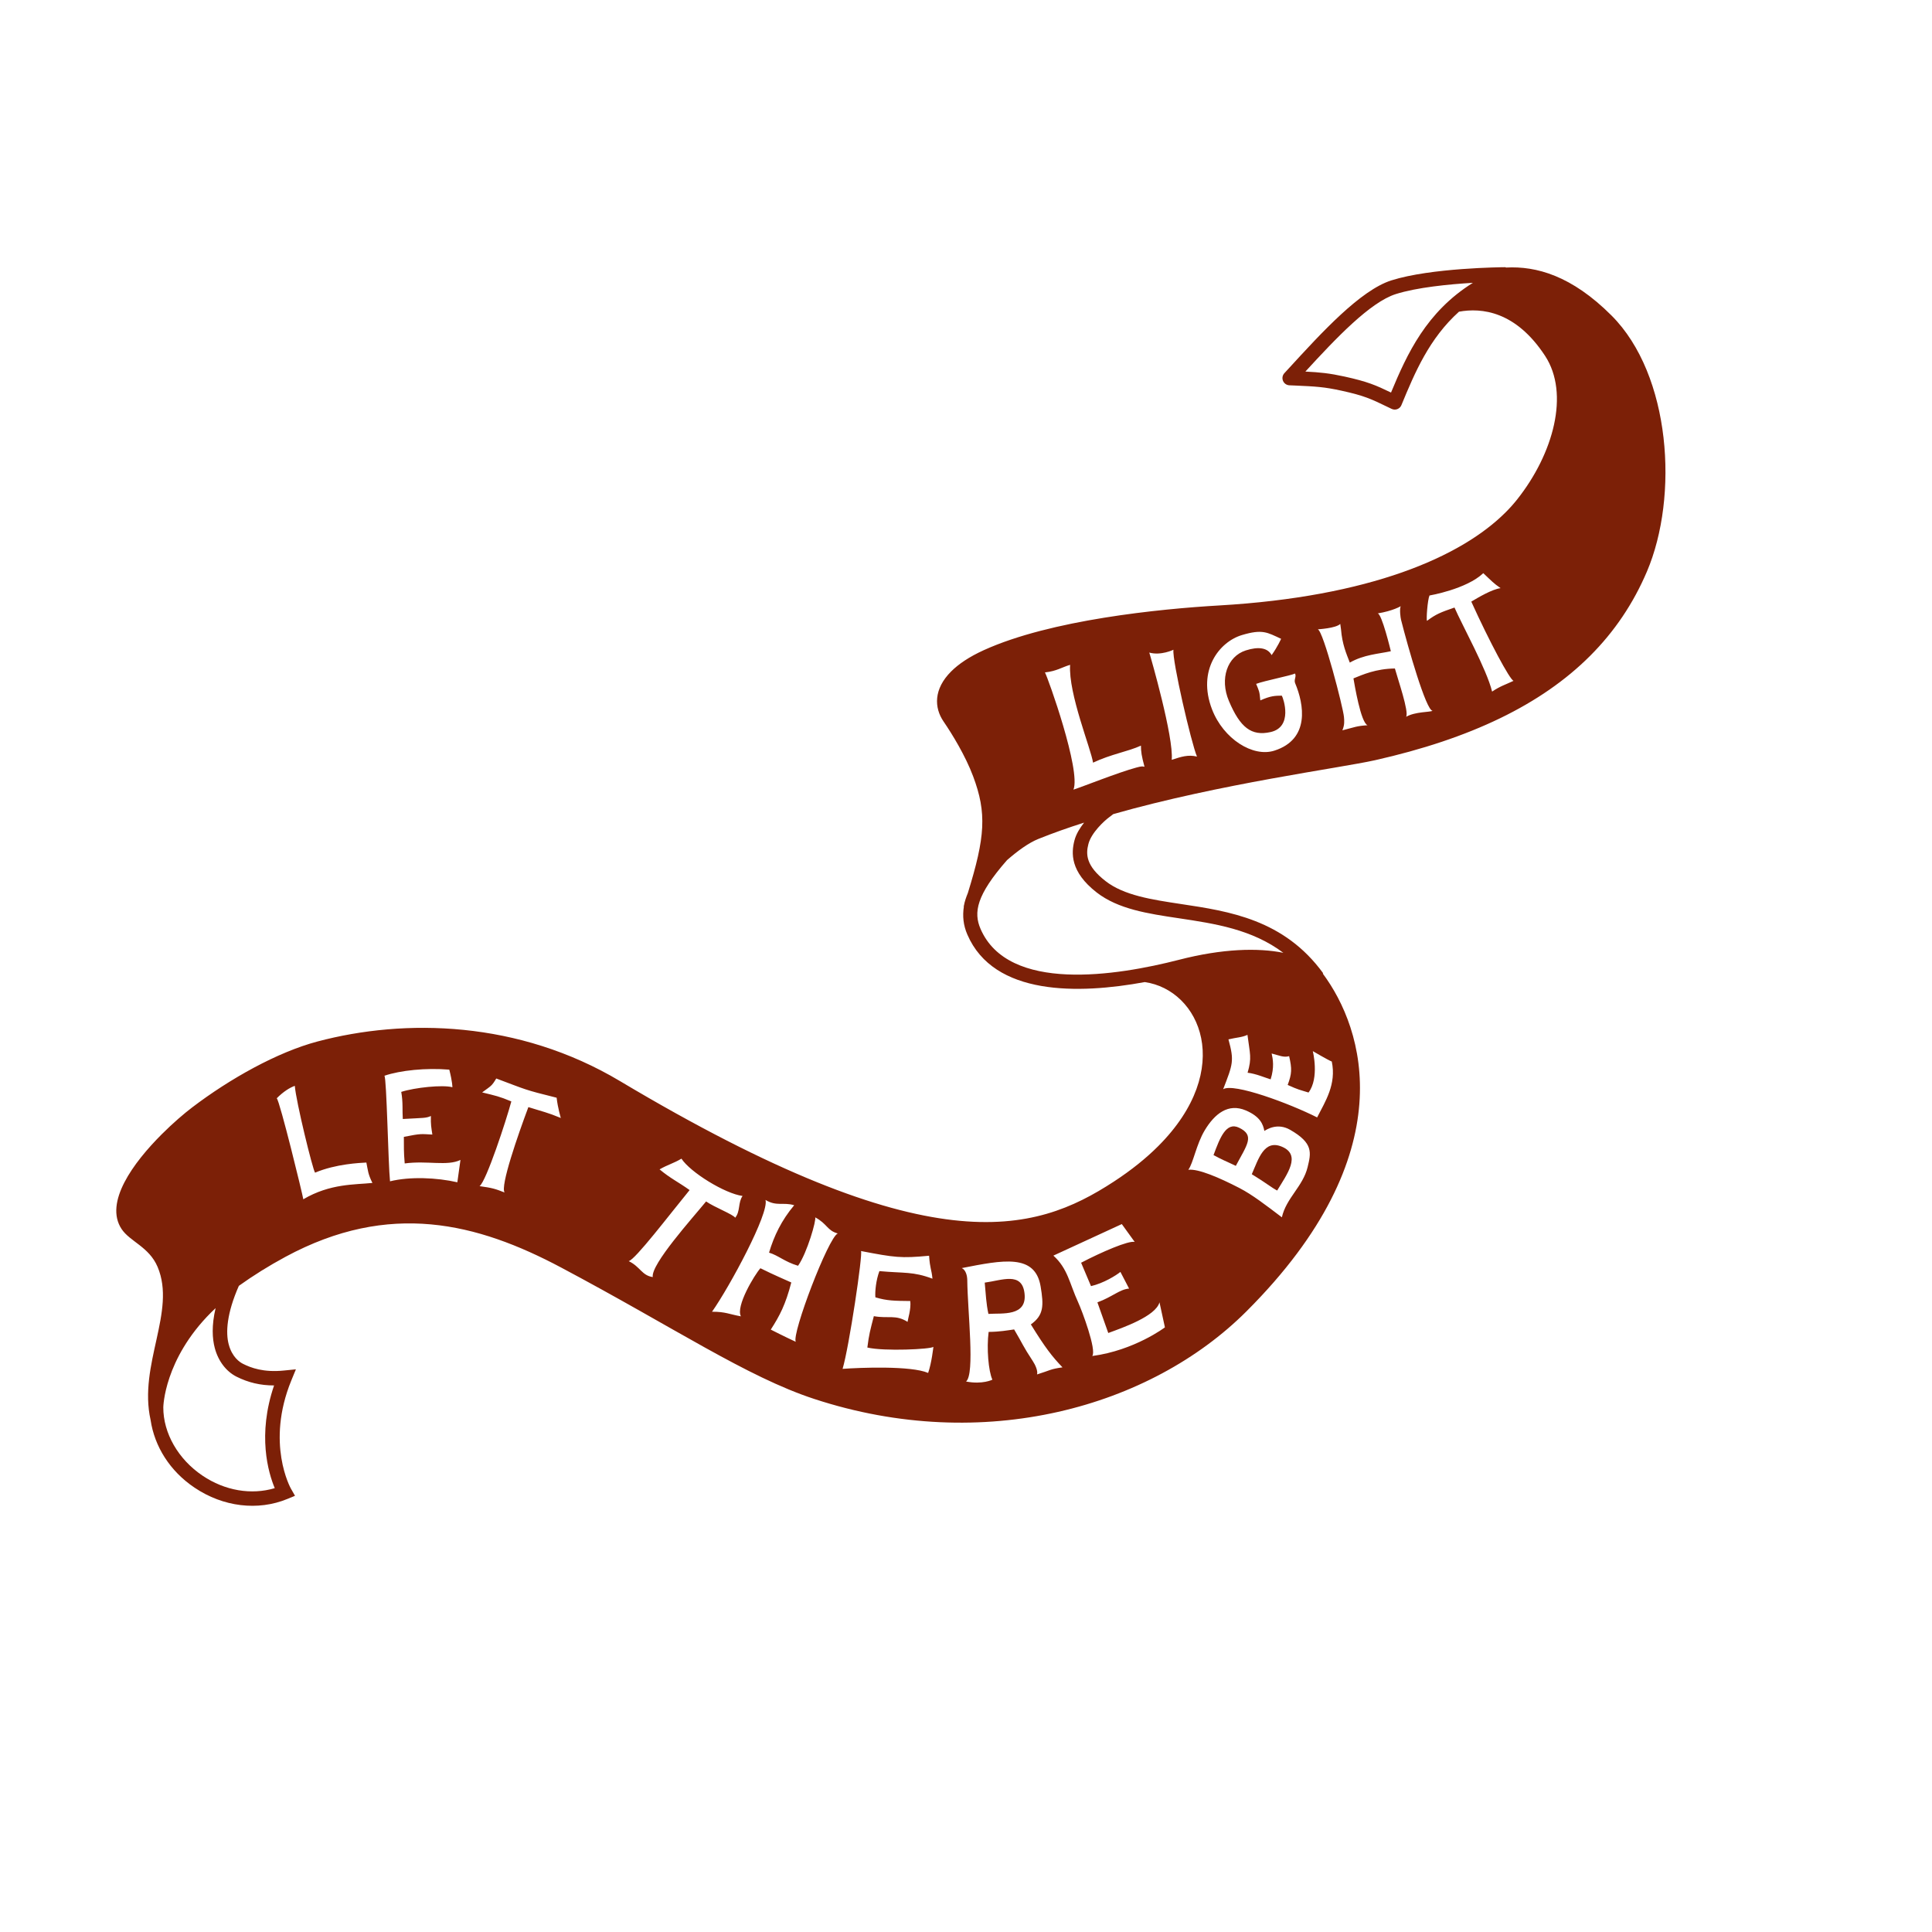
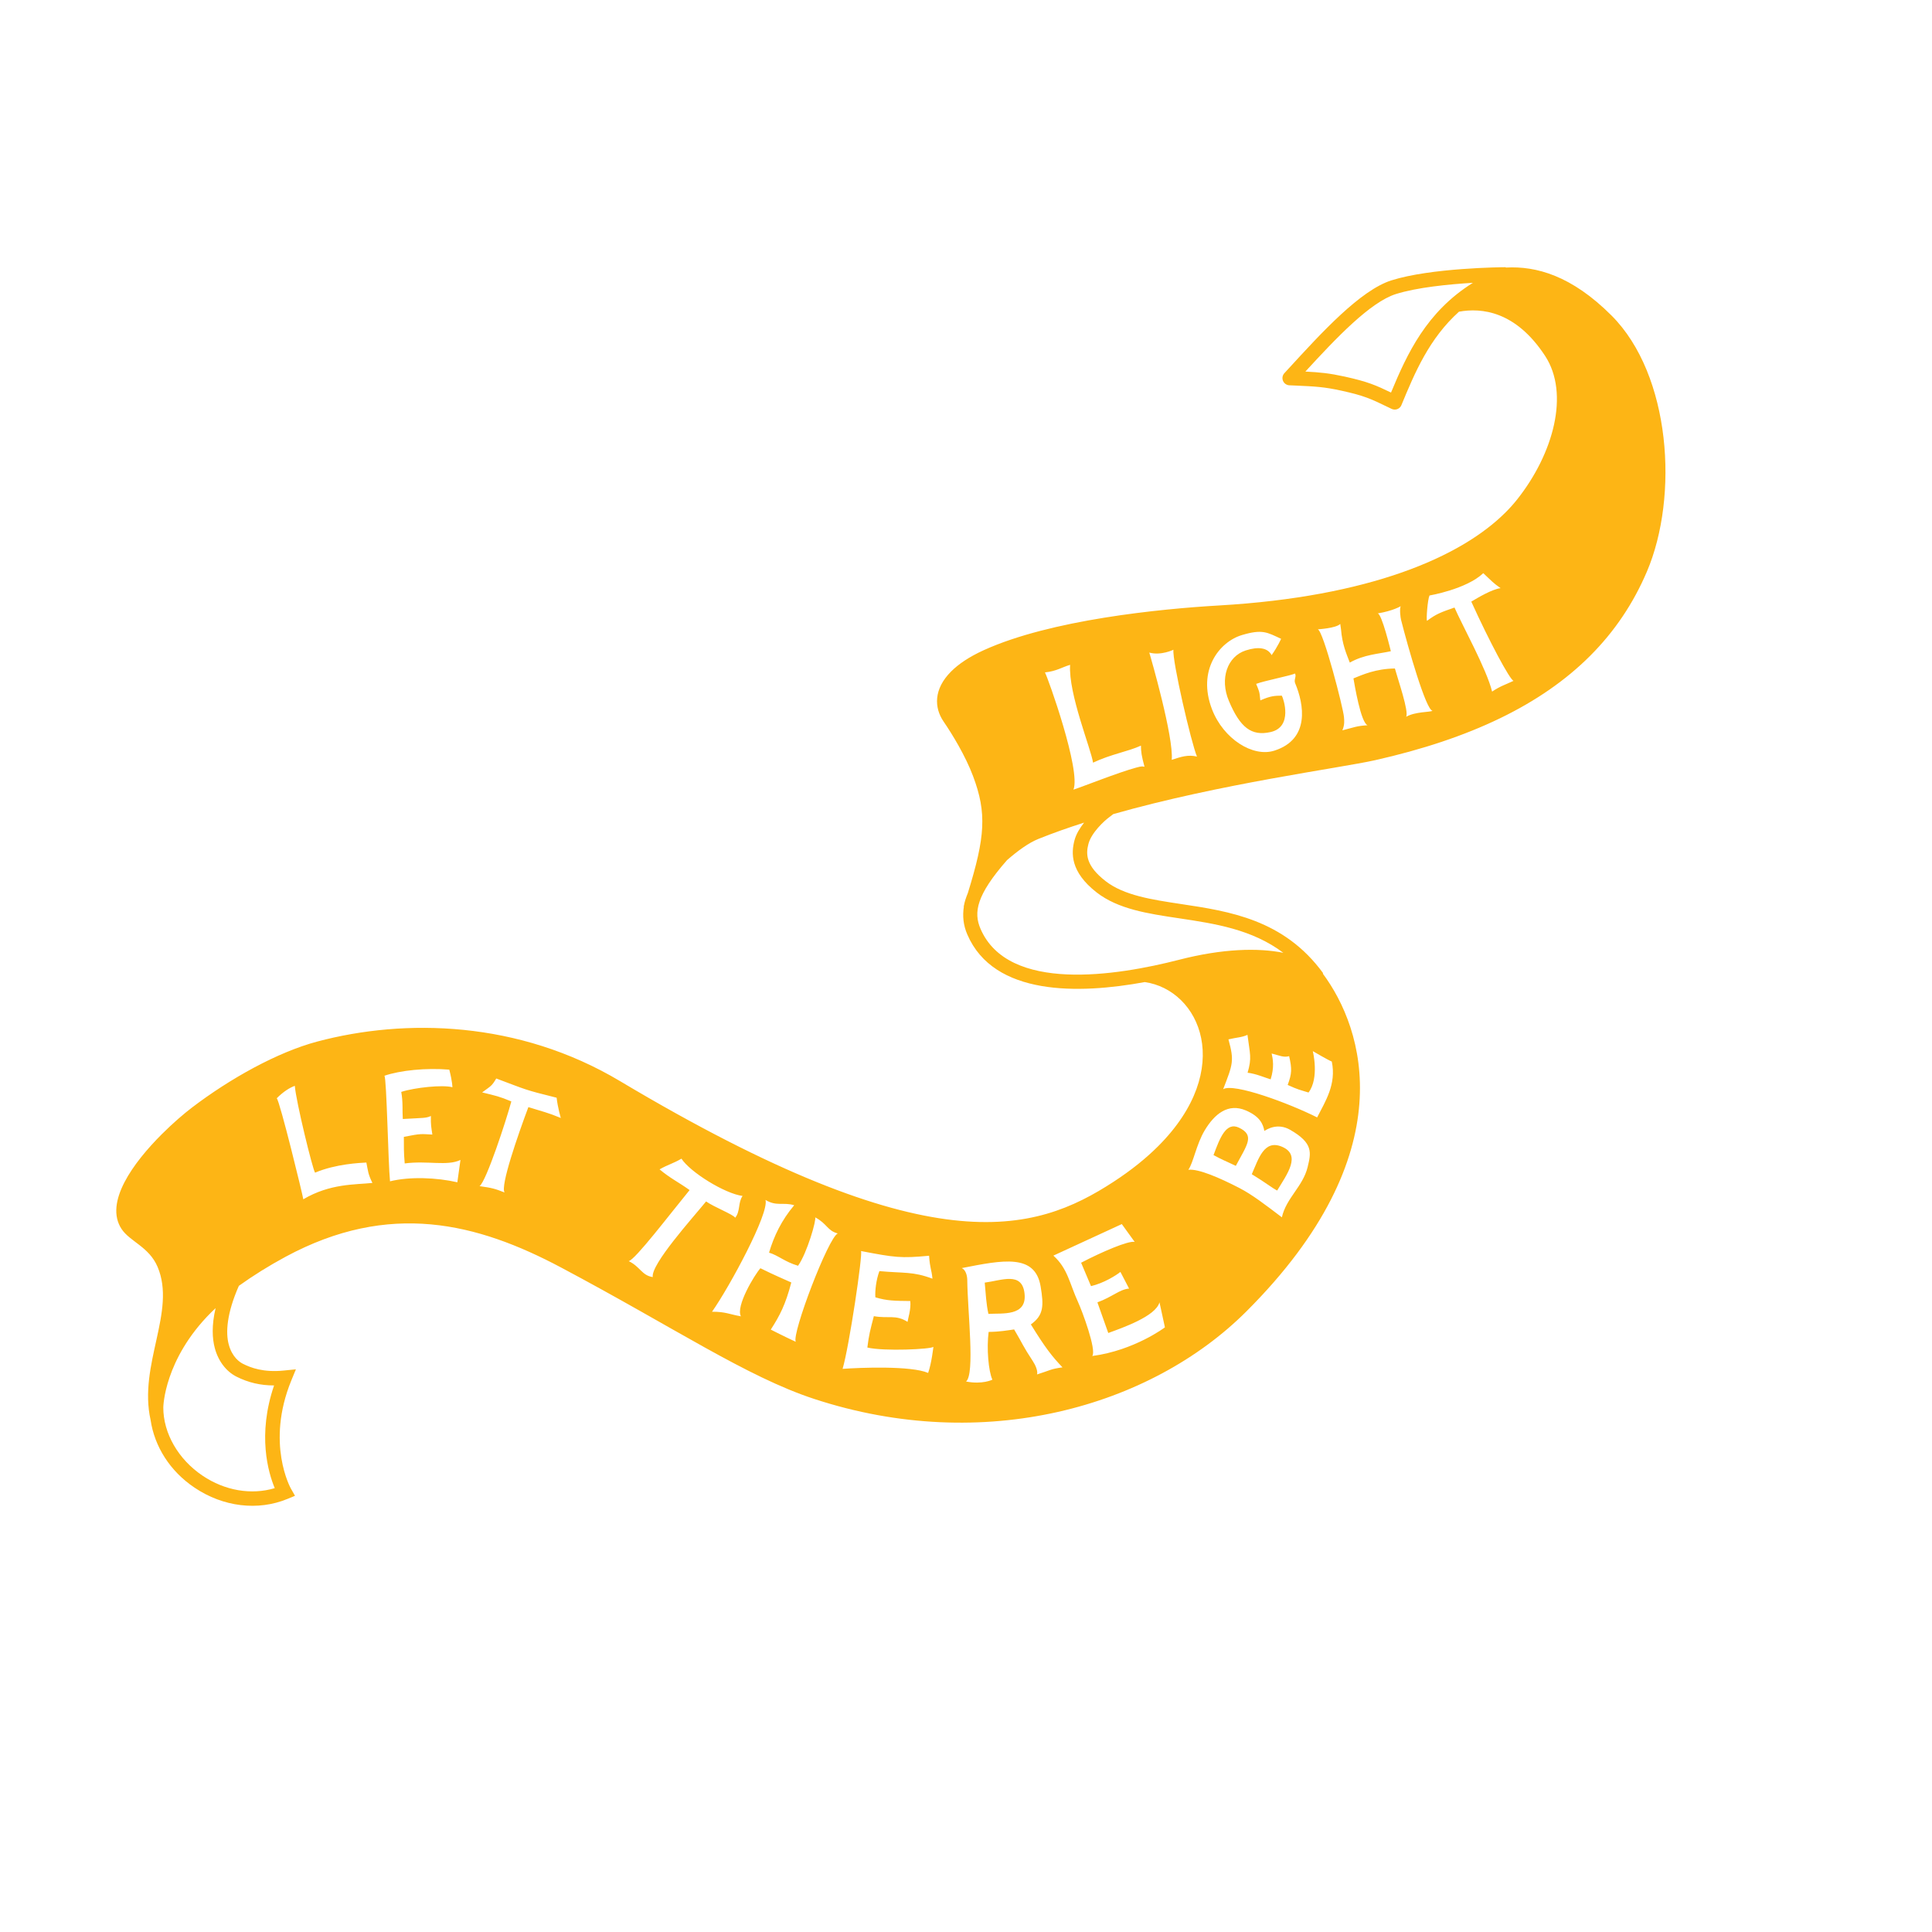
<svg xmlns="http://www.w3.org/2000/svg" width="316" height="316" viewBox="0 0 316 316" fill="none">
-   <path d="M161.063 209.788C161.246 211.734 161.291 213.167 161.666 214.903C163.89 214.749 168.045 215.382 167.568 211.504C167.133 207.972 163.875 209.414 161.063 209.788Z" fill="#7C2007" />
-   <path d="M202.676 184.456C200.54 183.414 199.525 186.13 198.485 188.932C200.223 189.849 199.907 189.635 202.131 190.69C203.985 187.216 205.269 185.719 202.676 184.456Z" fill="#7C2007" />
-   <path d="M204.744 192.058C206.98 193.415 207.977 194.252 208.892 194.725C210.519 192.04 212.893 188.903 209.658 187.551C206.761 186.342 205.853 189.517 204.744 192.058Z" fill="#7C2007" />
-   <path d="M246.341 43.759C246.283 43.75 246.243 43.701 246.182 43.703C245.689 43.705 234.046 43.808 227.582 45.858L227.58 45.856C222.501 47.481 216.22 54.329 210.682 60.376L210.066 61.045C209.762 61.38 209.673 61.866 209.849 62.288C210.021 62.71 210.425 62.993 210.88 63.02L211.806 63.058C215.18 63.209 216.579 63.279 219.433 63.906C223.177 64.731 224.224 65.238 227.017 66.59L227.615 66.876C227.91 67.018 228.249 67.032 228.546 66.918C228.704 66.858 228.847 66.764 228.961 66.65C229.068 66.543 229.155 66.411 229.215 66.266C231.44 60.864 233.778 55.362 238.632 50.982C242.322 50.308 247.916 50.872 252.716 58.207C256.768 64.397 254.081 74.214 248.133 81.707C247.577 82.406 246.954 83.104 246.265 83.793C238.944 91.115 224.012 97.599 199.407 99.029C189.683 99.591 171.834 101.374 160.907 106.343C158.517 107.43 156.779 108.615 155.565 109.829C152.687 112.707 152.787 115.744 154.32 117.996C155.733 120.064 157.899 123.592 159.165 126.972C161.42 132.986 161.146 136.879 158.305 146.057C158.02 146.762 157.774 147.463 157.661 148.125C157.641 148.19 157.627 148.239 157.605 148.306C157.607 148.299 157.647 148.246 157.656 148.237C157.406 149.83 157.558 151.338 158.223 152.865C162.563 162.912 176.415 162.622 187.235 160.63C196.269 161.917 202.075 174.828 189.437 187.466C187.476 189.427 185.068 191.38 182.165 193.274C169.152 201.767 152.069 207.046 101.408 176.825C84.83 166.936 66.278 166.538 51.911 170.352C45.388 172.085 37.626 176.412 31.411 181.145C30.139 182.113 28.31 183.666 26.442 185.534C21.83 190.146 17.008 196.668 19.886 201.019C21.241 203.07 24.383 203.931 25.775 207.211C28.872 214.512 22.598 223.179 24.633 232.265C25.271 236.567 27.774 240.61 31.822 243.323C36.501 246.476 42.182 247.159 47.013 245.166L48.251 244.651L47.584 243.484C47.544 243.413 43.431 236.087 47.651 225.785L48.396 223.969L46.442 224.165C43.077 224.509 41.006 223.705 39.743 223.067C39.223 222.811 37.956 221.976 37.407 219.879C36.907 218 37.052 214.892 39.067 210.315C41.434 208.621 43.949 207.048 46.694 205.567C63.728 196.374 78.06 200.031 91.76 207.309C110.312 217.163 122.106 225.178 133.163 228.808C160.923 237.923 188.208 230.127 203.854 214.503C203.872 214.485 203.887 214.47 203.905 214.452C229.722 188.635 223.09 168.281 216.354 159.237L216.423 159.186C216.421 159.184 216.416 159.179 216.416 159.179C216.414 159.177 216.414 159.177 216.414 159.177C210.015 150.395 201.065 149.049 193.163 147.864C188.373 147.139 183.843 146.461 180.824 144.111C177.618 141.619 177.582 139.722 178.019 138.053C178.488 136.21 180.612 134.264 181.386 133.691L182.092 133.155C199.623 128.164 219.11 125.64 224.909 124.339C240.51 120.827 252.107 115.247 260.086 107.267C264.064 103.289 267.144 98.71 269.368 93.495C274.616 81.187 273.295 61.319 263.589 51.613C257.056 45.075 251.281 43.5 246.341 43.759ZM227.517 64.207C224.994 62.991 223.704 62.428 219.944 61.596C217.407 61.041 215.901 60.895 213.509 60.775C218.556 55.268 224.112 49.431 228.294 48.101C231.761 47.003 236.989 46.492 240.91 46.258C233.294 51.013 230.15 57.874 227.517 64.207ZM35.129 220.479C35.689 222.605 36.987 224.314 38.688 225.171C40.602 226.131 42.586 226.606 44.828 226.604C42.066 234.704 43.878 240.862 44.938 243.404C41.106 244.548 36.78 243.823 33.136 241.366C29.151 238.693 26.694 234.402 26.71 230.192C26.71 230.107 26.846 222.349 34.497 214.697C34.74 214.454 34.999 214.204 35.263 213.959C34.591 216.817 34.723 218.948 35.129 220.479ZM60.912 193.482C58.074 193.785 54.024 193.551 49.608 196.155C49.512 195.434 45.77 180.098 45.264 179.636C46.361 178.53 47.412 177.889 48.218 177.601C48.414 180.15 51.154 191.338 51.533 191.802C54.961 190.356 58.879 190.208 59.923 190.146C60.211 191.532 60.162 191.96 60.912 193.482ZM74.804 193.375C71.444 192.607 67.068 192.413 63.792 193.216C63.491 190.336 63.246 176.341 62.875 175.952C65.488 175.058 69.703 174.636 73.488 174.953C74.016 177.026 73.994 177.829 73.994 177.829C72.399 177.398 67.827 177.878 65.627 178.592C65.941 180.263 65.785 181.749 65.881 183.024C69.386 182.825 69.65 182.905 70.478 182.533C70.435 183.954 70.545 184.398 70.716 185.569C68.829 185.485 68.983 185.362 66.055 185.947C66.08 187.627 66.01 188.182 66.194 190.293C69.893 189.793 73.157 190.773 75.313 189.72C75.112 191.152 74.804 193.375 74.804 193.375ZM82.531 195.042C80.945 194.423 80.51 194.296 78.439 194.006C79.546 193.19 82.817 183.206 83.634 180.15C81.634 179.311 81.128 179.237 78.861 178.675C80.336 177.584 80.421 177.659 81.168 176.399C86.18 178.269 85.599 178.193 91.044 179.545C91.225 181.198 91.729 182.858 91.729 182.858C89.478 181.928 88.79 181.83 86.421 181.08C84.731 185.598 81.79 194.028 82.531 195.042ZM102.832 206.274C103.948 205.98 109.39 198.806 112.793 194.649C110.881 193.285 109.7 192.779 107.879 191.262C109.31 190.452 110.146 190.293 111.458 189.512C112.907 191.732 118.532 195.224 121.455 195.613C120.687 196.706 121.113 198.136 120.245 199.174C119.964 198.647 116.774 197.425 115.49 196.508C113.252 199.25 106.427 206.816 106.766 208.878C104.976 208.628 104.702 207.158 102.832 206.274ZM126.069 217.471C127.544 215.175 128.47 213.423 129.425 209.764C128.283 209.237 126.716 208.599 124.373 207.434C123.394 208.534 120.303 213.669 121.185 215.3C119.288 214.965 118.666 214.539 116.461 214.548C119.373 210.404 125.833 198.424 125.206 196.262C127.013 197.36 128.111 196.592 129.9 197.128C127.81 199.616 126.598 202.157 125.786 204.884C127.319 205.341 128.314 206.368 130.53 207.031C132.014 204.944 133.567 199.482 133.328 199.109C135.329 200.174 135.267 201.267 137.027 201.747C135.499 202.356 129.465 218.189 130.155 219.464C128.437 218.678 126.069 217.471 126.069 217.471ZM137.815 223.893C138.875 220.356 141.151 205.089 140.825 204.621C146.37 205.681 147.332 205.826 151.962 205.39C152.118 207.591 152.352 207.517 152.515 209.144C149.284 207.939 147.972 208.282 143.837 207.905C143.291 209.344 143.094 211.237 143.179 212.192C145.114 212.77 146.296 212.765 148.885 212.796C149.039 214.142 148.483 215.755 148.441 216.204C146.488 214.97 145.306 215.706 142.927 215.273C142.325 217.603 142.133 218.259 141.865 220.405C144.643 221.05 152.274 220.684 152.667 220.291C152.667 220.291 152.377 222.96 151.806 224.558C149.01 223.351 140.649 223.687 137.815 223.893ZM168.608 216.623C170.966 220.445 172.093 221.885 173.782 223.645C171.709 223.933 171.823 224.127 169.621 224.803C169.788 224.221 169.328 223.23 168.922 222.614C167.275 220.115 167.307 219.865 165.872 217.444C164.725 217.6 163.569 217.828 161.702 217.848C161.351 220.528 161.675 224.288 162.317 225.662C162.317 225.662 160.697 226.488 158.011 225.961C159.488 224.721 158.261 214.572 158.207 209.36C158.198 208.637 157.96 207.707 157.31 207.41C164.047 206.087 169.308 205.016 170.207 210.422C170.725 213.533 170.732 215.115 168.608 216.623ZM185.593 203.132C184.6 202.876 180.188 204.775 176.828 206.533L178.446 210.36C180.503 209.887 182.567 208.599 183.256 208.035L184.675 210.761C183.129 210.884 181.958 212.109 179.494 213.015L181.27 218.027C183.542 217.192 189.042 215.302 189.647 213.006L190.535 217.103C190.535 217.103 185.566 220.867 178.649 221.791C179.403 220.854 176.964 214.345 176.341 212.999C174.922 209.907 174.661 207.504 172.292 205.37L183.484 200.212L185.593 203.132ZM213.877 190.887C213.114 194.055 210.374 195.947 209.664 199.103C207.049 197.126 204.829 195.401 202.729 194.319C199.431 192.618 196.004 191.137 194.362 191.329C195.163 190.255 195.672 187.167 197.044 184.88C198.686 182.149 200.897 180.397 203.771 181.624C206.128 182.629 206.603 183.912 206.801 184.98C207.194 184.726 208.937 183.599 211.021 184.795C214.83 186.98 214.444 188.539 213.877 190.887ZM215.432 182.767C210.938 180.491 201.747 177.075 200.061 178.155C201.654 174.036 201.895 173.531 200.926 170.001C202.363 169.658 203.095 169.698 204.037 169.261C204.441 172.44 204.78 172.994 204.057 175.457C205.422 175.609 206.946 176.28 207.826 176.539C208.45 174.571 208.2 173.232 207.993 172.311C209.191 172.617 209.963 173.009 210.851 172.746C211.333 174.848 211.302 175.602 210.615 177.454C212.384 178.26 212.556 178.24 214.024 178.695C215.827 176.307 214.723 171.923 214.723 171.923C214.723 171.923 217.271 173.418 217.829 173.627C218.603 177.343 216.789 180.107 215.432 182.767ZM175.739 137.46C175.212 139.486 175.009 142.58 179.376 145.974C182.89 148.699 187.71 149.431 192.818 150.192C198.724 151.077 204.782 151.99 209.901 155.841C205.757 155.009 199.967 155.145 192.833 156.986C182.663 159.601 164.919 162.43 160.378 151.928C159.218 149.245 159.68 146.423 164.709 140.684C166.428 139.189 168.226 137.863 169.85 137.212C172.22 136.257 174.733 135.373 177.316 134.548C176.647 135.413 176.02 136.375 175.739 137.46ZM186.614 121.956C186.619 122.947 186.713 123.625 187.195 125.41C186.826 125.337 186.704 125.312 185.807 125.558C182.839 126.365 177.216 128.623 175.574 129.154C176.828 126.048 171.406 110.857 170.913 109.981C172.845 109.771 173.675 109.133 175.029 108.742C174.726 113.482 178.475 122.545 178.778 124.741C181.752 123.337 184.499 122.929 186.614 121.956ZM191.648 124.277C191.994 120.611 188.23 107.537 187.978 106.736C189.89 107.269 191.93 106.274 191.93 106.274C191.7 107.981 194.841 121.534 195.779 123.748C194.33 123.393 193.19 123.775 191.648 124.277ZM208.433 122.777C204.927 123.895 200.11 120.872 198.24 116.021C195.767 109.595 199.458 104.967 203.129 103.871C206.505 102.86 207.274 103.438 209.539 104.485C209.539 104.485 208.979 105.768 207.989 107.151C207.341 105.955 205.862 105.712 203.762 106.384C200.737 107.352 199.463 111.014 201 114.649C202.841 119.002 204.679 120.439 207.812 119.738C211.516 118.913 209.925 114.242 209.655 113.781C208.524 113.796 207.839 113.803 206.139 114.557C206.012 113.029 205.925 113.013 205.458 111.855C206.828 111.337 211.193 110.489 211.815 110.161C212.087 110.675 211.588 111.161 211.84 111.757C213.279 115.173 214.312 120.905 208.433 122.777ZM229.157 101.374C230.284 105.848 233.258 116.226 234.309 116.251C233.972 116.503 231.487 116.373 229.985 117.241C230.492 116.445 228.615 111.043 228.151 109.338C225.025 109.38 222.894 110.342 221.372 110.958C221.553 111.982 222.568 118.183 223.677 118.623C221.87 118.739 221.606 118.935 219.56 119.455C219.94 118.544 219.875 117.895 219.819 117.255C219.687 115.744 216.45 103.193 215.542 102.932C215.542 102.932 218.52 102.764 219.214 102.048L219.337 102.943C219.545 105.409 220.178 106.819 220.774 108.374C223.099 107.058 225.431 106.962 227.488 106.515C227.488 106.515 225.986 100.225 225.313 100.337C227.892 99.908 229.095 99.152 229.095 99.152C228.892 99.681 229.061 100.997 229.157 101.374ZM240.646 98.4C243.594 104.913 246.968 111.21 247.561 111.357C246.202 111.998 245.408 112.207 244.049 113.116C243.17 109.487 239.111 102.171 237.9 99.371C235.671 100.14 234.901 100.424 233.403 101.546C233.256 101.287 233.493 98.123 233.81 97.4C233.81 97.4 239.85 96.372 242.608 93.748C244.027 95.086 244.25 95.372 245.437 96.198C244.027 96.385 241.798 97.713 240.646 98.4Z" fill="#7C2007" />
+   <path d="M161.063 209.788C161.246 211.734 161.291 213.167 161.666 214.903C163.89 214.749 168.045 215.382 167.568 211.504C167.133 207.972 163.875 209.414 161.063 209.788Z" fill="#FDB515" />
+   <path d="M202.676 184.456C200.54 183.414 199.525 186.13 198.485 188.932C200.223 189.849 199.907 189.635 202.131 190.69C203.985 187.216 205.269 185.719 202.676 184.456Z" fill="#FDB515" />
+   <path d="M204.744 192.058C206.98 193.415 207.977 194.252 208.892 194.725C210.519 192.04 212.893 188.903 209.658 187.551C206.761 186.342 205.853 189.517 204.744 192.058Z" fill="#FDB515" />
+   <path d="M246.341 43.759C246.283 43.75 246.243 43.701 246.182 43.703C245.689 43.705 234.046 43.808 227.582 45.858L227.58 45.856C222.501 47.481 216.22 54.329 210.682 60.376L210.066 61.045C209.762 61.38 209.673 61.866 209.849 62.288C210.021 62.71 210.425 62.993 210.88 63.02L211.806 63.058C215.18 63.209 216.579 63.279 219.433 63.906C223.177 64.731 224.224 65.238 227.017 66.59L227.615 66.876C227.91 67.018 228.249 67.032 228.546 66.918C228.704 66.858 228.847 66.764 228.961 66.65C229.068 66.543 229.155 66.411 229.215 66.266C231.44 60.864 233.778 55.362 238.632 50.982C242.322 50.308 247.916 50.872 252.716 58.207C256.768 64.397 254.081 74.214 248.133 81.707C247.577 82.406 246.954 83.104 246.265 83.793C238.944 91.115 224.012 97.599 199.407 99.029C189.683 99.591 171.834 101.374 160.907 106.343C158.517 107.43 156.779 108.615 155.565 109.829C152.687 112.707 152.787 115.744 154.32 117.996C155.733 120.064 157.899 123.592 159.165 126.972C161.42 132.986 161.146 136.879 158.305 146.057C158.02 146.762 157.774 147.463 157.661 148.125C157.641 148.19 157.627 148.239 157.605 148.306C157.607 148.299 157.647 148.246 157.656 148.237C157.406 149.83 157.558 151.338 158.223 152.865C162.563 162.912 176.415 162.622 187.235 160.63C196.269 161.917 202.075 174.828 189.437 187.466C187.476 189.427 185.068 191.38 182.165 193.274C169.152 201.767 152.069 207.046 101.408 176.825C84.83 166.936 66.278 166.538 51.911 170.352C45.388 172.085 37.626 176.412 31.411 181.145C30.139 182.113 28.31 183.666 26.442 185.534C21.83 190.146 17.008 196.668 19.886 201.019C21.241 203.07 24.383 203.931 25.775 207.211C28.872 214.512 22.598 223.179 24.633 232.265C25.271 236.567 27.774 240.61 31.822 243.323C36.501 246.476 42.182 247.159 47.013 245.166L48.251 244.651L47.584 243.484C47.544 243.413 43.431 236.087 47.651 225.785L48.396 223.969L46.442 224.165C43.077 224.509 41.006 223.705 39.743 223.067C39.223 222.811 37.956 221.976 37.407 219.879C36.907 218 37.052 214.892 39.067 210.315C41.434 208.621 43.949 207.048 46.694 205.567C63.728 196.374 78.06 200.031 91.76 207.309C110.312 217.163 122.106 225.178 133.163 228.808C160.923 237.923 188.208 230.127 203.854 214.503C203.872 214.485 203.887 214.47 203.905 214.452C229.722 188.635 223.09 168.281 216.354 159.237L216.423 159.186C216.421 159.184 216.416 159.179 216.416 159.179C216.414 159.177 216.414 159.177 216.414 159.177C210.015 150.395 201.065 149.049 193.163 147.864C188.373 147.139 183.843 146.461 180.824 144.111C177.618 141.619 177.582 139.722 178.019 138.053C178.488 136.21 180.612 134.264 181.386 133.691L182.092 133.155C199.623 128.164 219.11 125.64 224.909 124.339C240.51 120.827 252.107 115.247 260.086 107.267C264.064 103.289 267.144 98.71 269.368 93.495C274.616 81.187 273.295 61.319 263.589 51.613C257.056 45.075 251.281 43.5 246.341 43.759ZM227.517 64.207C224.994 62.991 223.704 62.428 219.944 61.596C217.407 61.041 215.901 60.895 213.509 60.775C218.556 55.268 224.112 49.431 228.294 48.101C231.761 47.003 236.989 46.492 240.91 46.258C233.294 51.013 230.15 57.874 227.517 64.207ZM35.129 220.479C35.689 222.605 36.987 224.314 38.688 225.171C40.602 226.131 42.586 226.606 44.828 226.604C42.066 234.704 43.878 240.862 44.938 243.404C41.106 244.548 36.78 243.823 33.136 241.366C29.151 238.693 26.694 234.402 26.71 230.192C26.71 230.107 26.846 222.349 34.497 214.697C34.74 214.454 34.999 214.204 35.263 213.959C34.591 216.817 34.723 218.948 35.129 220.479ZM60.912 193.482C58.074 193.785 54.024 193.551 49.608 196.155C49.512 195.434 45.77 180.098 45.264 179.636C46.361 178.53 47.412 177.889 48.218 177.601C48.414 180.15 51.154 191.338 51.533 191.802C54.961 190.356 58.879 190.208 59.923 190.146C60.211 191.532 60.162 191.96 60.912 193.482ZM74.804 193.375C71.444 192.607 67.068 192.413 63.792 193.216C63.491 190.336 63.246 176.341 62.875 175.952C65.488 175.058 69.703 174.636 73.488 174.953C74.016 177.026 73.994 177.829 73.994 177.829C72.399 177.398 67.827 177.878 65.627 178.592C65.941 180.263 65.785 181.749 65.881 183.024C69.386 182.825 69.65 182.905 70.478 182.533C70.435 183.954 70.545 184.398 70.716 185.569C68.829 185.485 68.983 185.362 66.055 185.947C66.08 187.627 66.01 188.182 66.194 190.293C69.893 189.793 73.157 190.773 75.313 189.72C75.112 191.152 74.804 193.375 74.804 193.375ZM82.531 195.042C80.945 194.423 80.51 194.296 78.439 194.006C79.546 193.19 82.817 183.206 83.634 180.15C81.634 179.311 81.128 179.237 78.861 178.675C80.336 177.584 80.421 177.659 81.168 176.399C86.18 178.269 85.599 178.193 91.044 179.545C91.225 181.198 91.729 182.858 91.729 182.858C89.478 181.928 88.79 181.83 86.421 181.08C84.731 185.598 81.79 194.028 82.531 195.042ZM102.832 206.274C103.948 205.98 109.39 198.806 112.793 194.649C110.881 193.285 109.7 192.779 107.879 191.262C109.31 190.452 110.146 190.293 111.458 189.512C112.907 191.732 118.532 195.224 121.455 195.613C120.687 196.706 121.113 198.136 120.245 199.174C119.964 198.647 116.774 197.425 115.49 196.508C113.252 199.25 106.427 206.816 106.766 208.878C104.976 208.628 104.702 207.158 102.832 206.274ZM126.069 217.471C127.544 215.175 128.47 213.423 129.425 209.764C128.283 209.237 126.716 208.599 124.373 207.434C123.394 208.534 120.303 213.669 121.185 215.3C119.288 214.965 118.666 214.539 116.461 214.548C119.373 210.404 125.833 198.424 125.206 196.262C127.013 197.36 128.111 196.592 129.9 197.128C127.81 199.616 126.598 202.157 125.786 204.884C127.319 205.341 128.314 206.368 130.53 207.031C132.014 204.944 133.567 199.482 133.328 199.109C135.329 200.174 135.267 201.267 137.027 201.747C135.499 202.356 129.465 218.189 130.155 219.464C128.437 218.678 126.069 217.471 126.069 217.471ZM137.815 223.893C138.875 220.356 141.151 205.089 140.825 204.621C146.37 205.681 147.332 205.826 151.962 205.39C152.118 207.591 152.352 207.517 152.515 209.144C149.284 207.939 147.972 208.282 143.837 207.905C143.291 209.344 143.094 211.237 143.179 212.192C145.114 212.77 146.296 212.765 148.885 212.796C149.039 214.142 148.483 215.755 148.441 216.204C146.488 214.97 145.306 215.706 142.927 215.273C142.325 217.603 142.133 218.259 141.865 220.405C144.643 221.05 152.274 220.684 152.667 220.291C152.667 220.291 152.377 222.96 151.806 224.558C149.01 223.351 140.649 223.687 137.815 223.893ZM168.608 216.623C170.966 220.445 172.093 221.885 173.782 223.645C171.709 223.933 171.823 224.127 169.621 224.803C169.788 224.221 169.328 223.23 168.922 222.614C167.275 220.115 167.307 219.865 165.872 217.444C164.725 217.6 163.569 217.828 161.702 217.848C161.351 220.528 161.675 224.288 162.317 225.662C162.317 225.662 160.697 226.488 158.011 225.961C159.488 224.721 158.261 214.572 158.207 209.36C158.198 208.637 157.96 207.707 157.31 207.41C164.047 206.087 169.308 205.016 170.207 210.422C170.725 213.533 170.732 215.115 168.608 216.623ZM185.593 203.132C184.6 202.876 180.188 204.775 176.828 206.533L178.446 210.36C180.503 209.887 182.567 208.599 183.256 208.035L184.675 210.761C183.129 210.884 181.958 212.109 179.494 213.015L181.27 218.027C183.542 217.192 189.042 215.302 189.647 213.006L190.535 217.103C190.535 217.103 185.566 220.867 178.649 221.791C179.403 220.854 176.964 214.345 176.341 212.999C174.922 209.907 174.661 207.504 172.292 205.37L183.484 200.212L185.593 203.132ZM213.877 190.887C213.114 194.055 210.374 195.947 209.664 199.103C207.049 197.126 204.829 195.401 202.729 194.319C199.431 192.618 196.004 191.137 194.362 191.329C195.163 190.255 195.672 187.167 197.044 184.88C198.686 182.149 200.897 180.397 203.771 181.624C206.128 182.629 206.603 183.912 206.801 184.98C207.194 184.726 208.937 183.599 211.021 184.795C214.83 186.98 214.444 188.539 213.877 190.887ZM215.432 182.767C210.938 180.491 201.747 177.075 200.061 178.155C201.654 174.036 201.895 173.531 200.926 170.001C202.363 169.658 203.095 169.698 204.037 169.261C204.441 172.44 204.78 172.994 204.057 175.457C205.422 175.609 206.946 176.28 207.826 176.539C208.45 174.571 208.2 173.232 207.993 172.311C209.191 172.617 209.963 173.009 210.851 172.746C211.333 174.848 211.302 175.602 210.615 177.454C212.384 178.26 212.556 178.24 214.024 178.695C215.827 176.307 214.723 171.923 214.723 171.923C214.723 171.923 217.271 173.418 217.829 173.627C218.603 177.343 216.789 180.107 215.432 182.767ZM175.739 137.46C175.212 139.486 175.009 142.58 179.376 145.974C182.89 148.699 187.71 149.431 192.818 150.192C198.724 151.077 204.782 151.99 209.901 155.841C205.757 155.009 199.967 155.145 192.833 156.986C182.663 159.601 164.919 162.43 160.378 151.928C159.218 149.245 159.68 146.423 164.709 140.684C166.428 139.189 168.226 137.863 169.85 137.212C172.22 136.257 174.733 135.373 177.316 134.548C176.647 135.413 176.02 136.375 175.739 137.46ZM186.614 121.956C186.619 122.947 186.713 123.625 187.195 125.41C186.826 125.337 186.704 125.312 185.807 125.558C182.839 126.365 177.216 128.623 175.574 129.154C176.828 126.048 171.406 110.857 170.913 109.981C172.845 109.771 173.675 109.133 175.029 108.742C174.726 113.482 178.475 122.545 178.778 124.741C181.752 123.337 184.499 122.929 186.614 121.956ZM191.648 124.277C191.994 120.611 188.23 107.537 187.978 106.736C189.89 107.269 191.93 106.274 191.93 106.274C191.7 107.981 194.841 121.534 195.779 123.748C194.33 123.393 193.19 123.775 191.648 124.277ZM208.433 122.777C204.927 123.895 200.11 120.872 198.24 116.021C195.767 109.595 199.458 104.967 203.129 103.871C206.505 102.86 207.274 103.438 209.539 104.485C209.539 104.485 208.979 105.768 207.989 107.151C207.341 105.955 205.862 105.712 203.762 106.384C200.737 107.352 199.463 111.014 201 114.649C202.841 119.002 204.679 120.439 207.812 119.738C211.516 118.913 209.925 114.242 209.655 113.781C208.524 113.796 207.839 113.803 206.139 114.557C206.012 113.029 205.925 113.013 205.458 111.855C206.828 111.337 211.193 110.489 211.815 110.161C212.087 110.675 211.588 111.161 211.84 111.757C213.279 115.173 214.312 120.905 208.433 122.777ZM229.157 101.374C230.284 105.848 233.258 116.226 234.309 116.251C233.972 116.503 231.487 116.373 229.985 117.241C230.492 116.445 228.615 111.043 228.151 109.338C225.025 109.38 222.894 110.342 221.372 110.958C221.553 111.982 222.568 118.183 223.677 118.623C221.87 118.739 221.606 118.935 219.56 119.455C219.94 118.544 219.875 117.895 219.819 117.255C219.687 115.744 216.45 103.193 215.542 102.932C215.542 102.932 218.52 102.764 219.214 102.048L219.337 102.943C219.545 105.409 220.178 106.819 220.774 108.374C223.099 107.058 225.431 106.962 227.488 106.515C227.488 106.515 225.986 100.225 225.313 100.337C227.892 99.908 229.095 99.152 229.095 99.152C228.892 99.681 229.061 100.997 229.157 101.374ZM240.646 98.4C243.594 104.913 246.968 111.21 247.561 111.357C246.202 111.998 245.408 112.207 244.049 113.116C243.17 109.487 239.111 102.171 237.9 99.371C235.671 100.14 234.901 100.424 233.403 101.546C233.256 101.287 233.493 98.123 233.81 97.4C233.81 97.4 239.85 96.372 242.608 93.748C244.027 95.086 244.25 95.372 245.437 96.198C244.027 96.385 241.798 97.713 240.646 98.4Z" fill="#FDB515" />
</svg>
